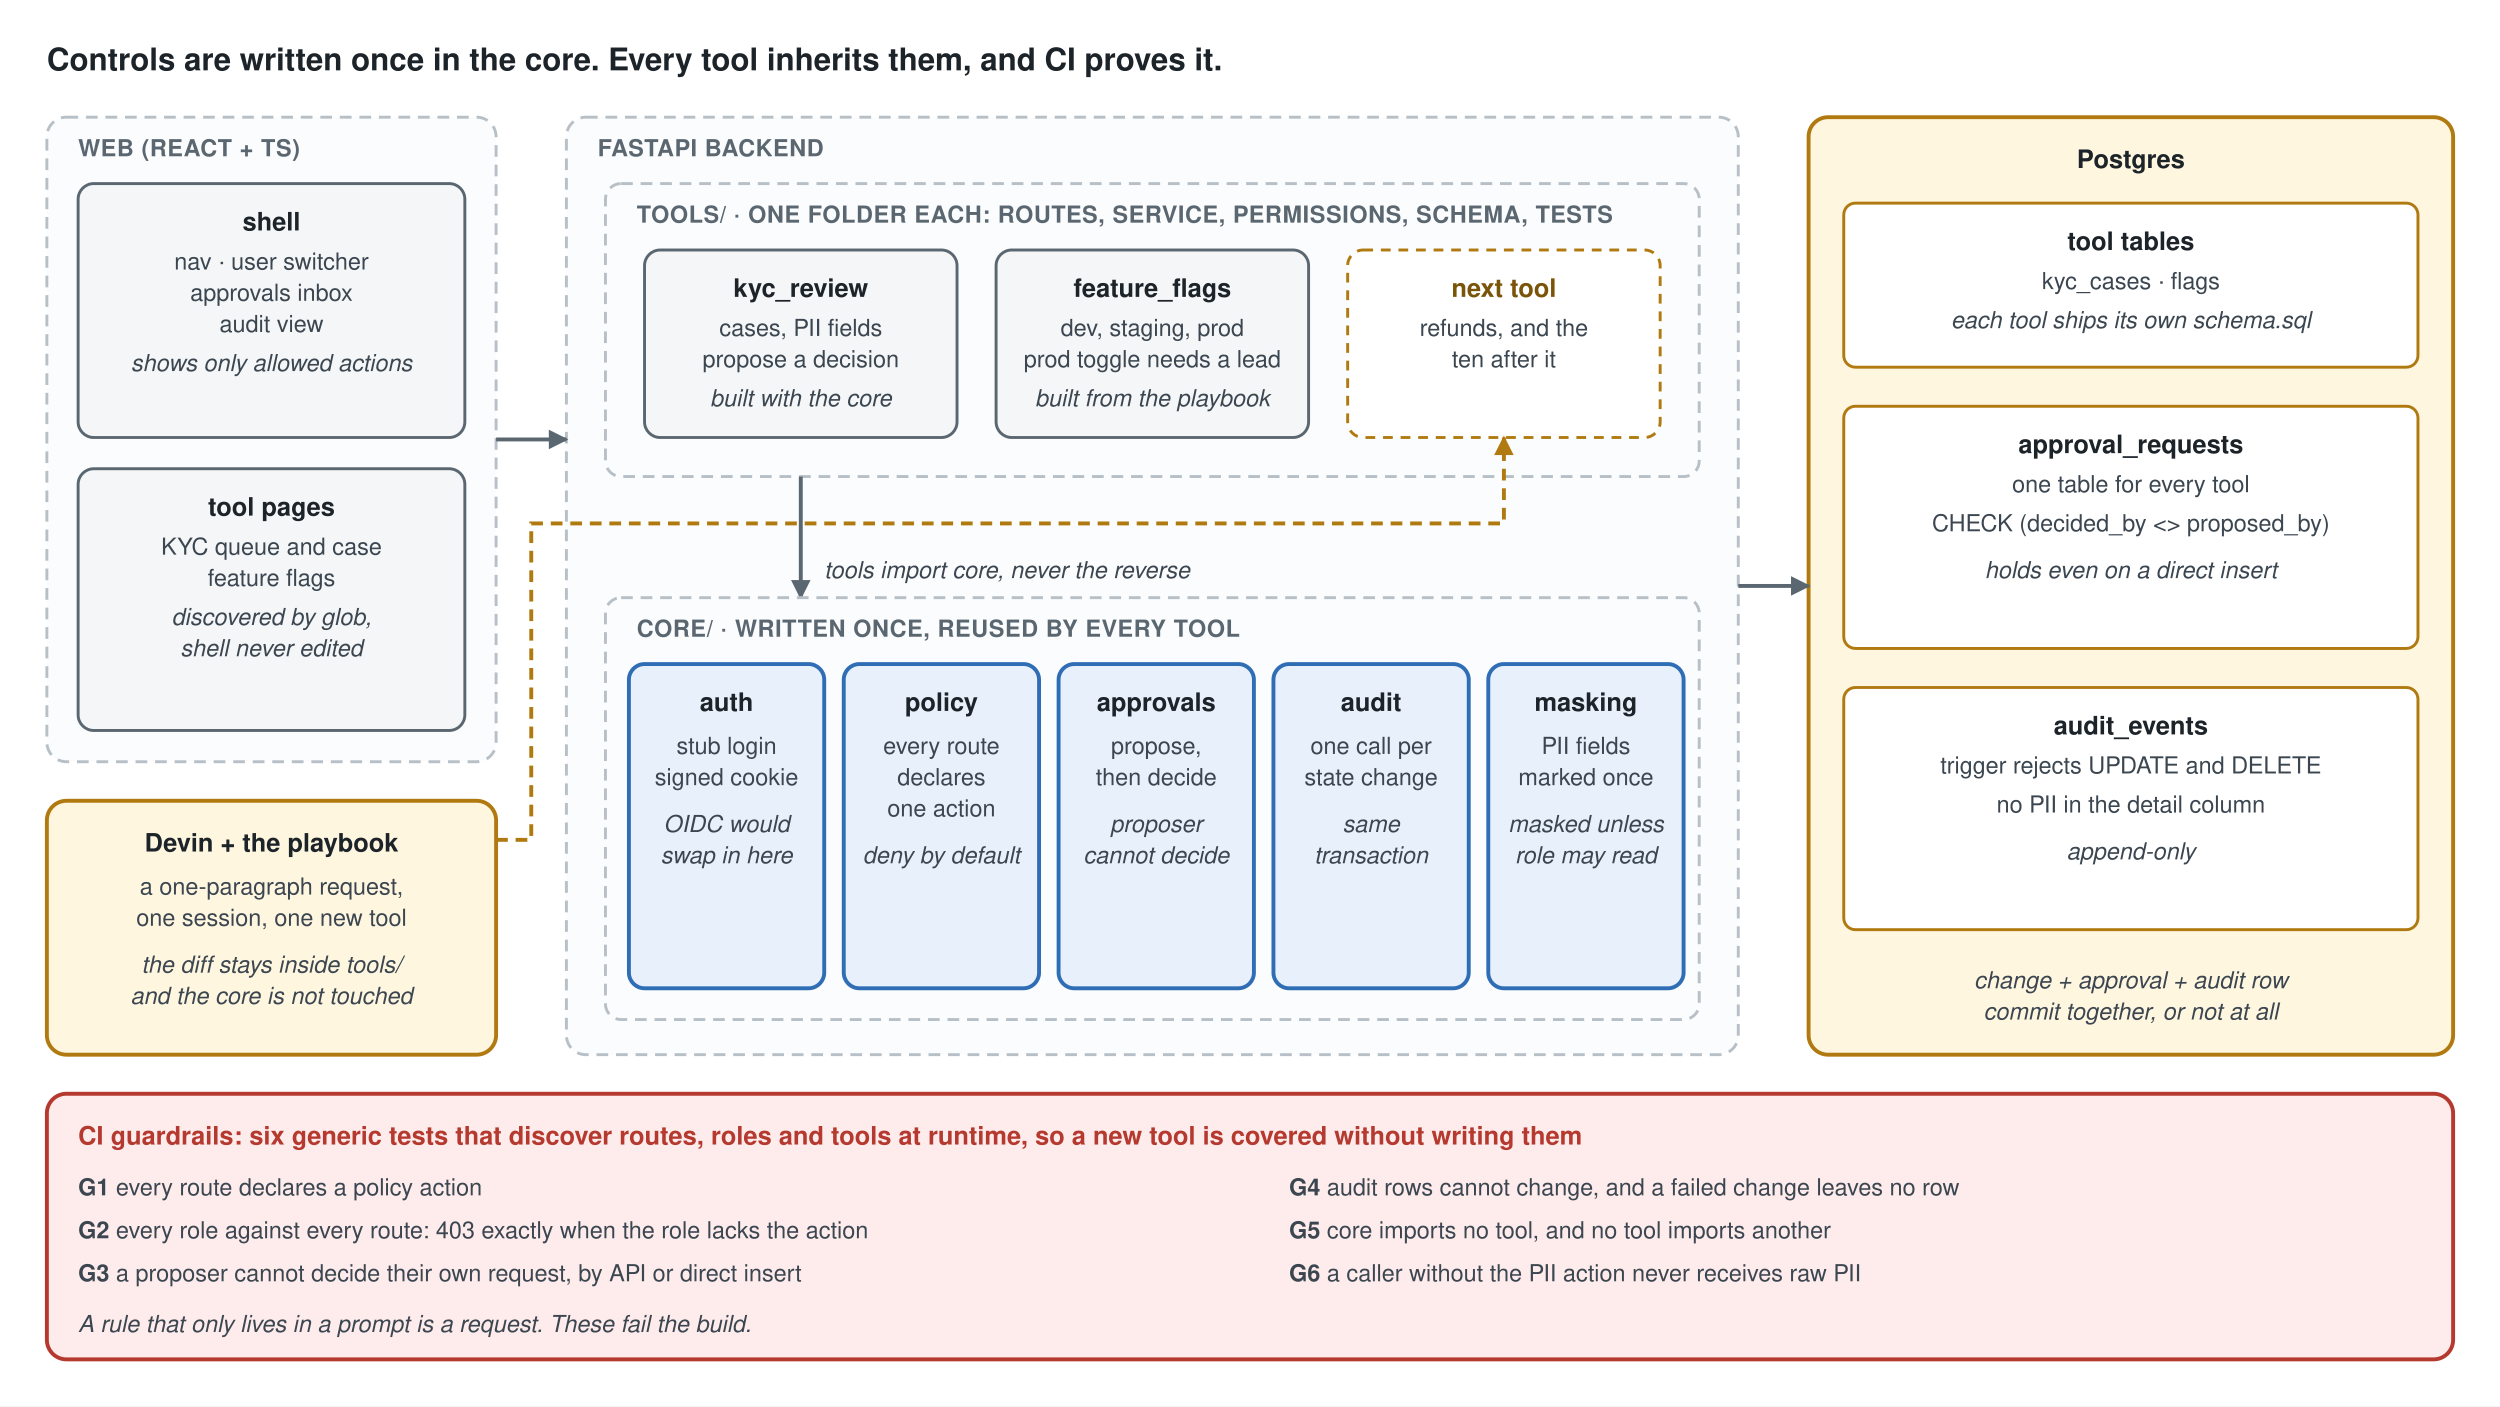
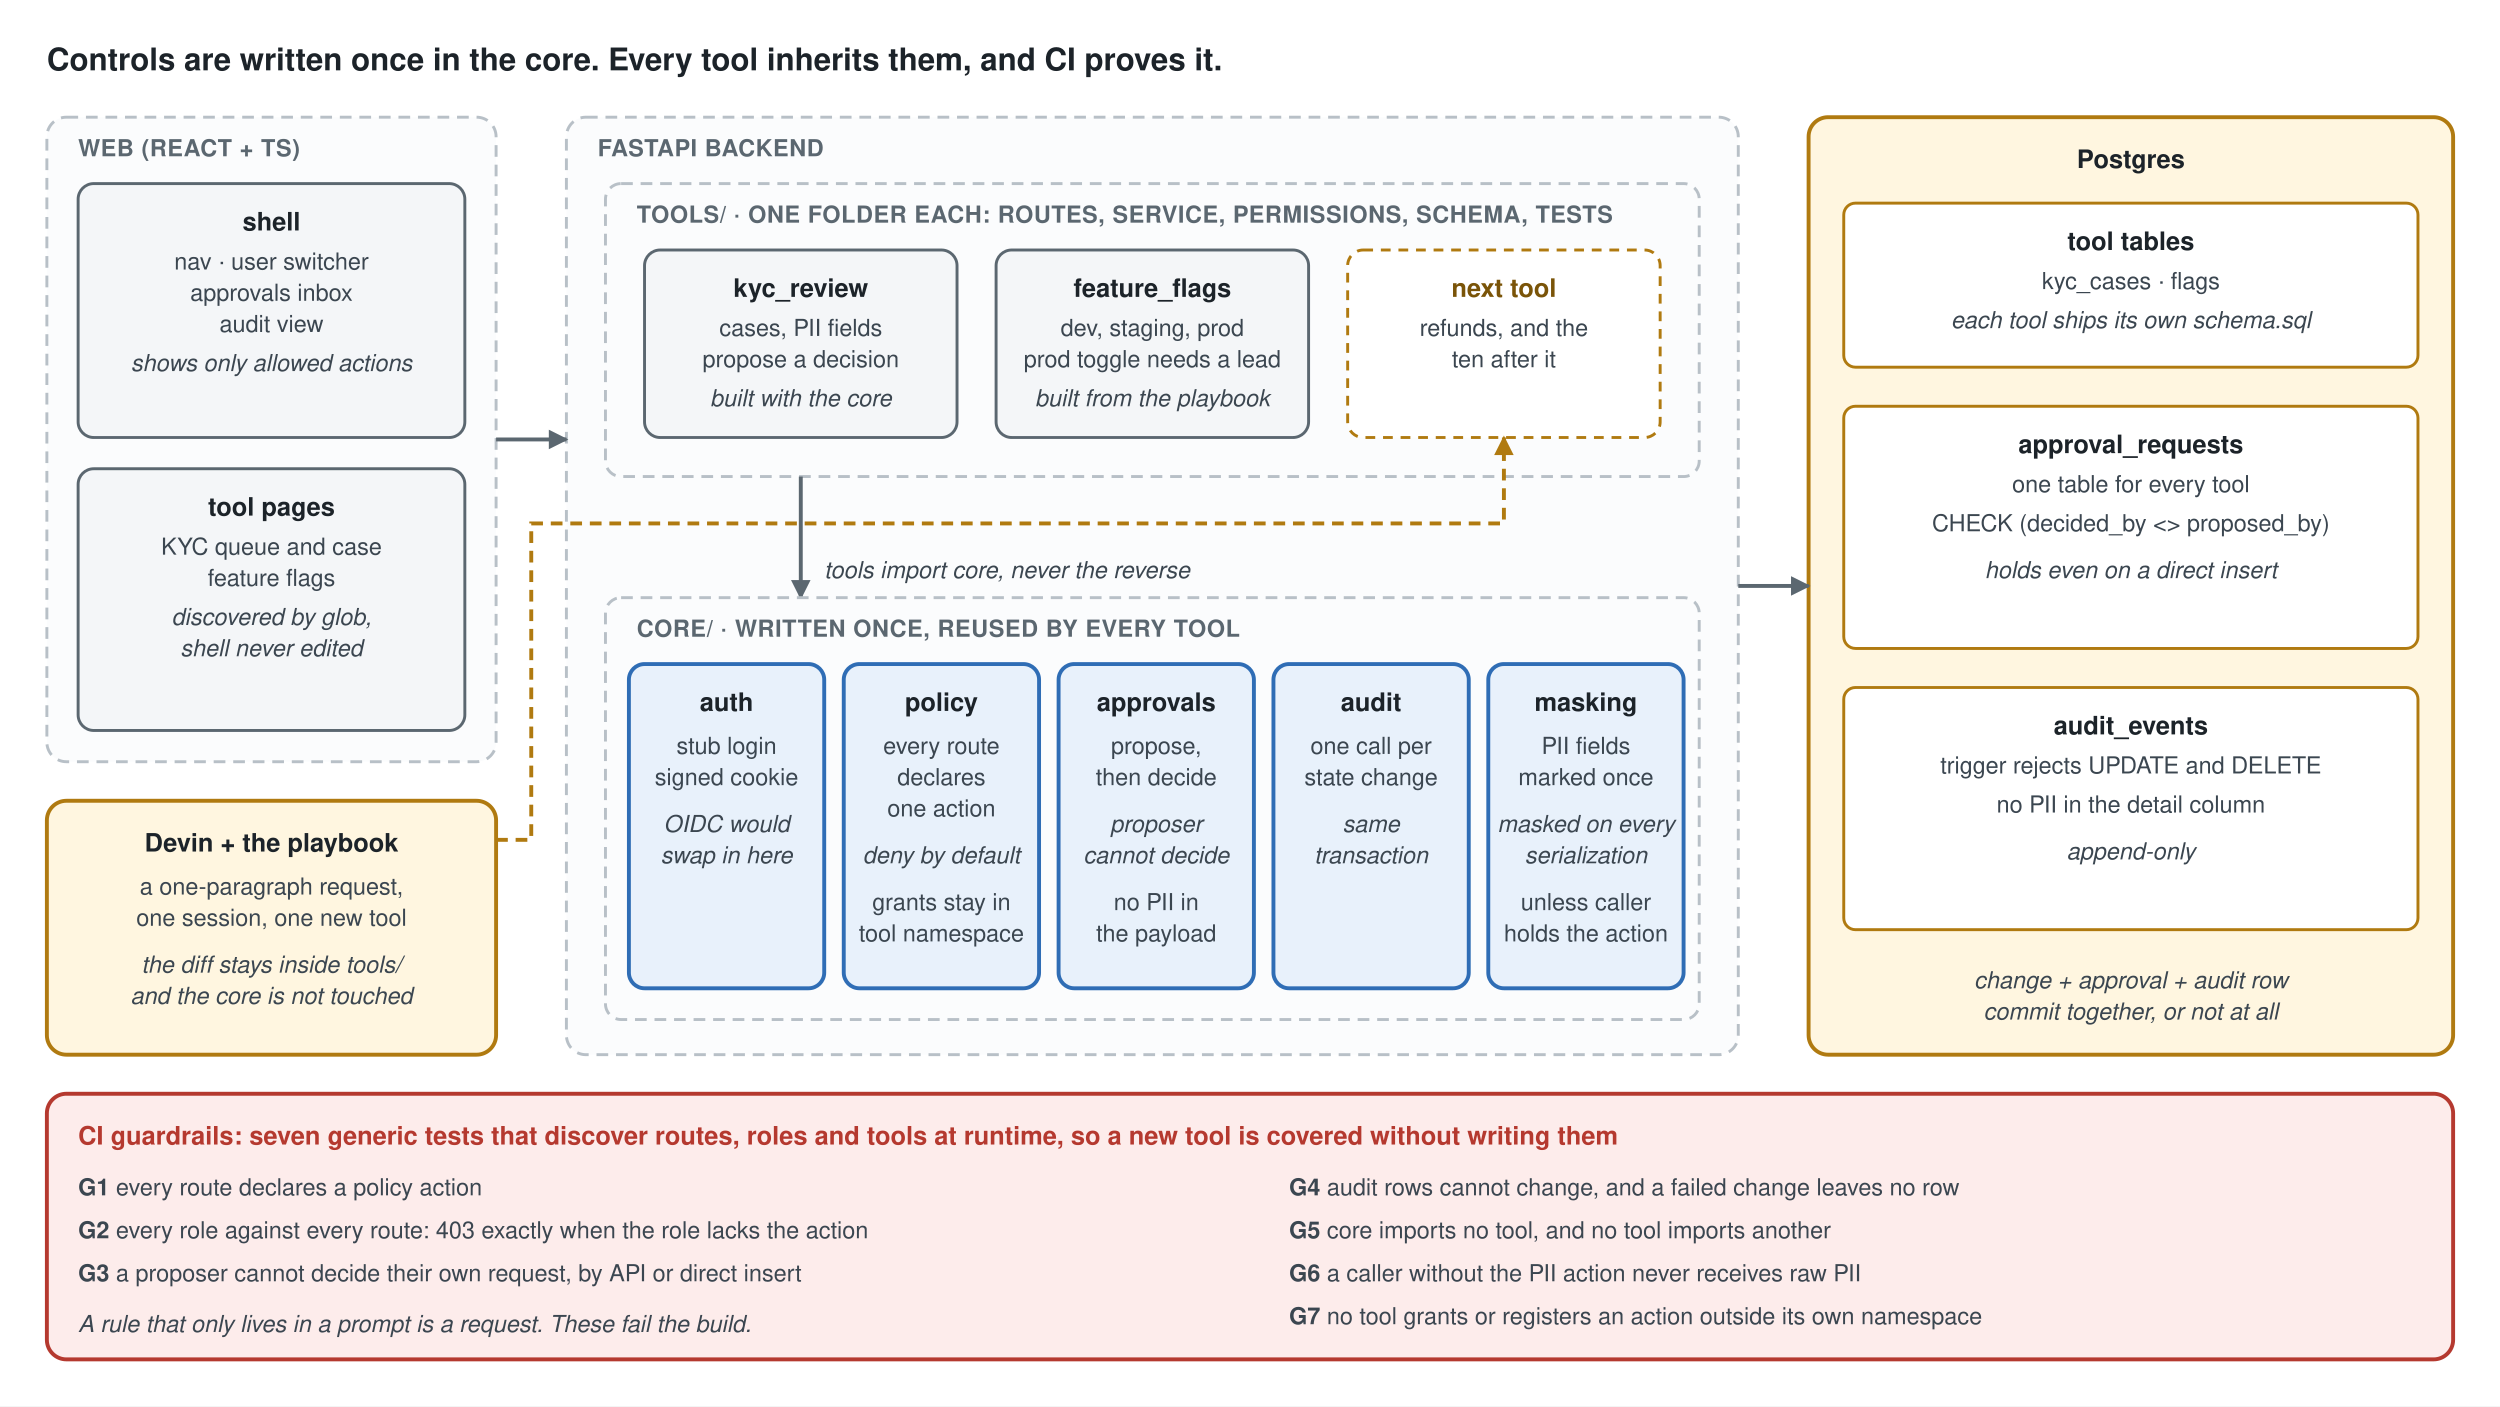
<svg xmlns="http://www.w3.org/2000/svg" viewBox="0 0 1280 720" width="1280" height="720" role="img" aria-labelledby="t d">
  <defs>
    <marker id="ah" viewBox="0 0 10 10" refX="9" refY="5" markerWidth="10" markerHeight="10" markerUnits="userSpaceOnUse" orient="auto-start-reverse">
      <path d="M0 0 L10 5 L0 10 z" fill="#5b6770" />
    </marker>
    <marker id="ad" viewBox="0 0 10 10" refX="9" refY="5" markerWidth="10" markerHeight="10" markerUnits="userSpaceOnUse" orient="auto-start-reverse">
      <path d="M0 0 L10 5 L0 10 z" fill="#b07a10" />
    </marker>
    <style>
      text { font-family: Helvetica, Arial, sans-serif; fill: #1c2329; font-size: 13px; }
      .b { font-weight: 700; }
      .s { font-size: 12px; fill: #3b4650; }
      .it { font-size: 12px; fill: #3b4650; font-style: italic; }
      .zl { font-size: 12px; fill: #5b6770; font-weight: 700; letter-spacing: .3px; }
      .zone { fill: #fbfcfd; stroke: #b8c0c7; stroke-width: 1.5; stroke-dasharray: 6 4; }
      .edge { fill: #f4f6f8; stroke: #5b6770; stroke-width: 1.5; }
      .ghost { fill: #ffffff; stroke: #b07a10; stroke-width: 1.5; stroke-dasharray: 5 4; }
      .enf { fill: #e8f1fb; stroke: #2f6db5; stroke-width: 2; }
      .store { fill: #fff6e0; stroke: #b07a10; stroke-width: 2; }
      .inner { fill: #ffffff; stroke: #b07a10; stroke-width: 1.5; }
      .gate { fill: #fdeceb; stroke: #b5392f; stroke-width: 2; }
      .ar { fill: none; stroke: #5b6770; stroke-width: 2; marker-end: url(#ah); }
      .dv { fill: none; stroke: #b07a10; stroke-width: 2; stroke-dasharray: 6 4; marker-end: url(#ad); }
    </style>
  </defs>
  <rect width="1280" height="720" fill="#ffffff" />
  <text class="b" x="24" y="36" style="font-size:16px">Controls are written once in the core. Every tool inherits them, and CI proves it.</text>
  <rect class="zone" x="24" y="60" width="230" height="330" rx="10" />
  <text class="zl" x="40" y="80">WEB (REACT + TS)</text>
  <rect class="edge" x="40" y="94" width="198" height="130" rx="8" />
  <text class="b" x="139" y="118" text-anchor="middle">shell</text>
  <text class="s" x="139" y="138" text-anchor="middle">nav · user switcher</text>
  <text class="s" x="139" y="154" text-anchor="middle">approvals inbox</text>
  <text class="s" x="139" y="170" text-anchor="middle">audit view</text>
  <text class="it" x="139" y="190" text-anchor="middle">shows only allowed actions</text>
  <rect class="edge" x="40" y="240" width="198" height="134" rx="8" />
  <text class="b" x="139" y="264" text-anchor="middle">tool pages</text>
  <text class="s" x="139" y="284" text-anchor="middle">KYC queue and case</text>
  <text class="s" x="139" y="300" text-anchor="middle">feature flags</text>
  <text class="it" x="139" y="320" text-anchor="middle">discovered by glob,</text>
  <text class="it" x="139" y="336" text-anchor="middle">shell never edited</text>
  <rect class="zone" x="290" y="60" width="600" height="480" rx="10" />
  <text class="zl" x="306" y="80">FASTAPI BACKEND</text>
  <rect class="zone" x="310" y="94" width="560" height="150" rx="8" />
  <text class="zl" x="326" y="114">TOOLS/ · ONE FOLDER EACH: ROUTES, SERVICE, PERMISSIONS, SCHEMA, TESTS</text>
  <rect class="edge" x="330" y="128" width="160" height="96" rx="8" />
  <text class="b" x="410" y="152" text-anchor="middle">kyc_review</text>
  <text class="s" x="410" y="172" text-anchor="middle">cases, PII fields</text>
  <text class="s" x="410" y="188" text-anchor="middle">propose a decision</text>
  <text class="it" x="410" y="208" text-anchor="middle">built with the core</text>
  <rect class="edge" x="510" y="128" width="160" height="96" rx="8" />
  <text class="b" x="590" y="152" text-anchor="middle">feature_flags</text>
  <text class="s" x="590" y="172" text-anchor="middle">dev, staging, prod</text>
  <text class="s" x="590" y="188" text-anchor="middle">prod toggle needs a lead</text>
  <text class="it" x="590" y="208" text-anchor="middle">built from the playbook</text>
  <rect class="ghost" x="690" y="128" width="160" height="96" rx="8" />
  <text class="b" x="770" y="152" text-anchor="middle" style="fill:#7a5408">next tool</text>
  <text class="s" x="770" y="172" text-anchor="middle">refunds, and the</text>
  <text class="s" x="770" y="188" text-anchor="middle">ten after it</text>
  <path class="ar" d="M410 244 V306" />
  <text class="it" x="422" y="296">tools import core, never the reverse</text>
  <rect class="zone" x="310" y="306" width="560" height="216" rx="8" />
  <text class="zl" x="326" y="326">CORE/ · WRITTEN ONCE, REUSED BY EVERY TOOL</text>
  <g>
    <rect class="enf" x="322" y="340" width="100" height="166" rx="8" />
    <text class="b" x="372" y="364" text-anchor="middle">auth</text>
    <text class="s" x="372" y="386" text-anchor="middle">stub login</text>
    <text class="s" x="372" y="402" text-anchor="middle">signed cookie</text>
    <text class="it" x="372" y="426" text-anchor="middle">OIDC would</text>
    <text class="it" x="372" y="442" text-anchor="middle">swap in here</text>
    <rect class="enf" x="432" y="340" width="100" height="166" rx="8" />
    <text class="b" x="482" y="364" text-anchor="middle">policy</text>
    <text class="s" x="482" y="386" text-anchor="middle">every route</text>
    <text class="s" x="482" y="402" text-anchor="middle">declares</text>
    <text class="s" x="482" y="418" text-anchor="middle">one action</text>
    <text class="it" x="482" y="442" text-anchor="middle">deny by default</text>
+     <text class="s" x="482" y="466" text-anchor="middle">grants stay in</text>
+     <text class="s" x="482" y="482" text-anchor="middle">tool namespace</text>
    <rect class="enf" x="542" y="340" width="100" height="166" rx="8" />
    <text class="b" x="592" y="364" text-anchor="middle">approvals</text>
    <text class="s" x="592" y="386" text-anchor="middle">propose,</text>
    <text class="s" x="592" y="402" text-anchor="middle">then decide</text>
    <text class="it" x="592" y="426" text-anchor="middle">proposer</text>
    <text class="it" x="592" y="442" text-anchor="middle">cannot decide</text>
+     <text class="s" x="592" y="466" text-anchor="middle">no PII in</text>
+     <text class="s" x="592" y="482" text-anchor="middle">the payload</text>
    <rect class="enf" x="652" y="340" width="100" height="166" rx="8" />
    <text class="b" x="702" y="364" text-anchor="middle">audit</text>
    <text class="s" x="702" y="386" text-anchor="middle">one call per</text>
    <text class="s" x="702" y="402" text-anchor="middle">state change</text>
    <text class="it" x="702" y="426" text-anchor="middle">same</text>
    <text class="it" x="702" y="442" text-anchor="middle">transaction</text>
    <rect class="enf" x="762" y="340" width="100" height="166" rx="8" />
    <text class="b" x="812" y="364" text-anchor="middle">masking</text>
    <text class="s" x="812" y="386" text-anchor="middle">PII fields</text>
    <text class="s" x="812" y="402" text-anchor="middle">marked once</text>
-     <text class="it" x="812" y="426" text-anchor="middle">masked unless</text>
-     <text class="it" x="812" y="442" text-anchor="middle">role may read</text>
+     <text class="it" x="812" y="426" text-anchor="middle">masked on every</text>
+     <text class="it" x="812" y="442" text-anchor="middle">serialization</text>
+     <text class="s" x="812" y="466" text-anchor="middle">unless caller</text>
+     <text class="s" x="812" y="482" text-anchor="middle">holds the action</text>
  </g>
  <rect class="store" x="926" y="60" width="330" height="480" rx="10" />
  <text class="b" x="1091" y="86" text-anchor="middle">Postgres</text>
  <rect class="inner" x="944" y="104" width="294" height="84" rx="6" />
  <text class="b" x="1091" y="128" text-anchor="middle">tool tables</text>
  <text class="s" x="1091" y="148" text-anchor="middle">kyc_cases · flags</text>
  <text class="it" x="1091" y="168" text-anchor="middle">each tool ships its own schema.sql</text>
  <rect class="inner" x="944" y="208" width="294" height="124" rx="6" />
  <text class="b" x="1091" y="232" text-anchor="middle">approval_requests</text>
  <text class="s" x="1091" y="252" text-anchor="middle">one table for every tool</text>
  <text class="s" x="1091" y="272" text-anchor="middle">CHECK (decided_by &lt;&gt; proposed_by)</text>
  <text class="it" x="1091" y="296" text-anchor="middle">holds even on a direct insert</text>
  <rect class="inner" x="944" y="352" width="294" height="124" rx="6" />
  <text class="b" x="1091" y="376" text-anchor="middle">audit_events</text>
  <text class="s" x="1091" y="396" text-anchor="middle">trigger rejects UPDATE and DELETE</text>
  <text class="s" x="1091" y="416" text-anchor="middle">no PII in the detail column</text>
  <text class="it" x="1091" y="440" text-anchor="middle">append-only</text>
  <text class="it" x="1091" y="506" text-anchor="middle">change + approval + audit row</text>
  <text class="it" x="1091" y="522" text-anchor="middle">commit together, or not at all</text>
  <path class="ar" d="M254 225 H290" />
  <path class="ar" d="M890 300 H926" />
  <rect class="store" x="24" y="410" width="230" height="130" rx="10" />
  <text class="b" x="139" y="436" text-anchor="middle">Devin + the playbook</text>
  <text class="s" x="139" y="458" text-anchor="middle">a one-paragraph request,</text>
  <text class="s" x="139" y="474" text-anchor="middle">one session, one new tool</text>
  <text class="it" x="139" y="498" text-anchor="middle">the diff stays inside tools/</text>
  <text class="it" x="139" y="514" text-anchor="middle">and the core is not touched</text>
  <path class="dv" d="M254 430 H272 V268 H770 V224" />
  <rect class="gate" x="24" y="560" width="1232" height="136" rx="10" />
-   <text class="b" x="40" y="586" style="fill:#b5392f">CI guardrails: six generic tests that discover routes, roles and tools at runtime, so a new tool is covered without writing them</text>
+   <text class="b" x="40" y="586" style="fill:#b5392f">CI guardrails: seven generic tests that discover routes, roles and tools at runtime, so a new tool is covered without writing them</text>
  <text class="s" x="40" y="612">
    <tspan class="b">G1</tspan>  every route declares a policy action</text>
  <text class="s" x="40" y="634">
    <tspan class="b">G2</tspan>  every role against every route: 403 exactly when the role lacks the action</text>
  <text class="s" x="40" y="656">
    <tspan class="b">G3</tspan>  a proposer cannot decide their own request, by API or direct insert</text>
  <text class="s" x="660" y="612">
    <tspan class="b">G4</tspan>  audit rows cannot change, and a failed change leaves no row</text>
  <text class="s" x="660" y="634">
    <tspan class="b">G5</tspan>  core imports no tool, and no tool imports another</text>
  <text class="s" x="660" y="656">
    <tspan class="b">G6</tspan>  a caller without the PII action never receives raw PII</text>
+   <text class="s" x="660" y="678">
+     <tspan class="b">G7</tspan>  no tool grants or registers an action outside its own namespace</text>
  <text class="it" x="40" y="682">A rule that only lives in a prompt is a request. These fail the build.</text>
</svg>
